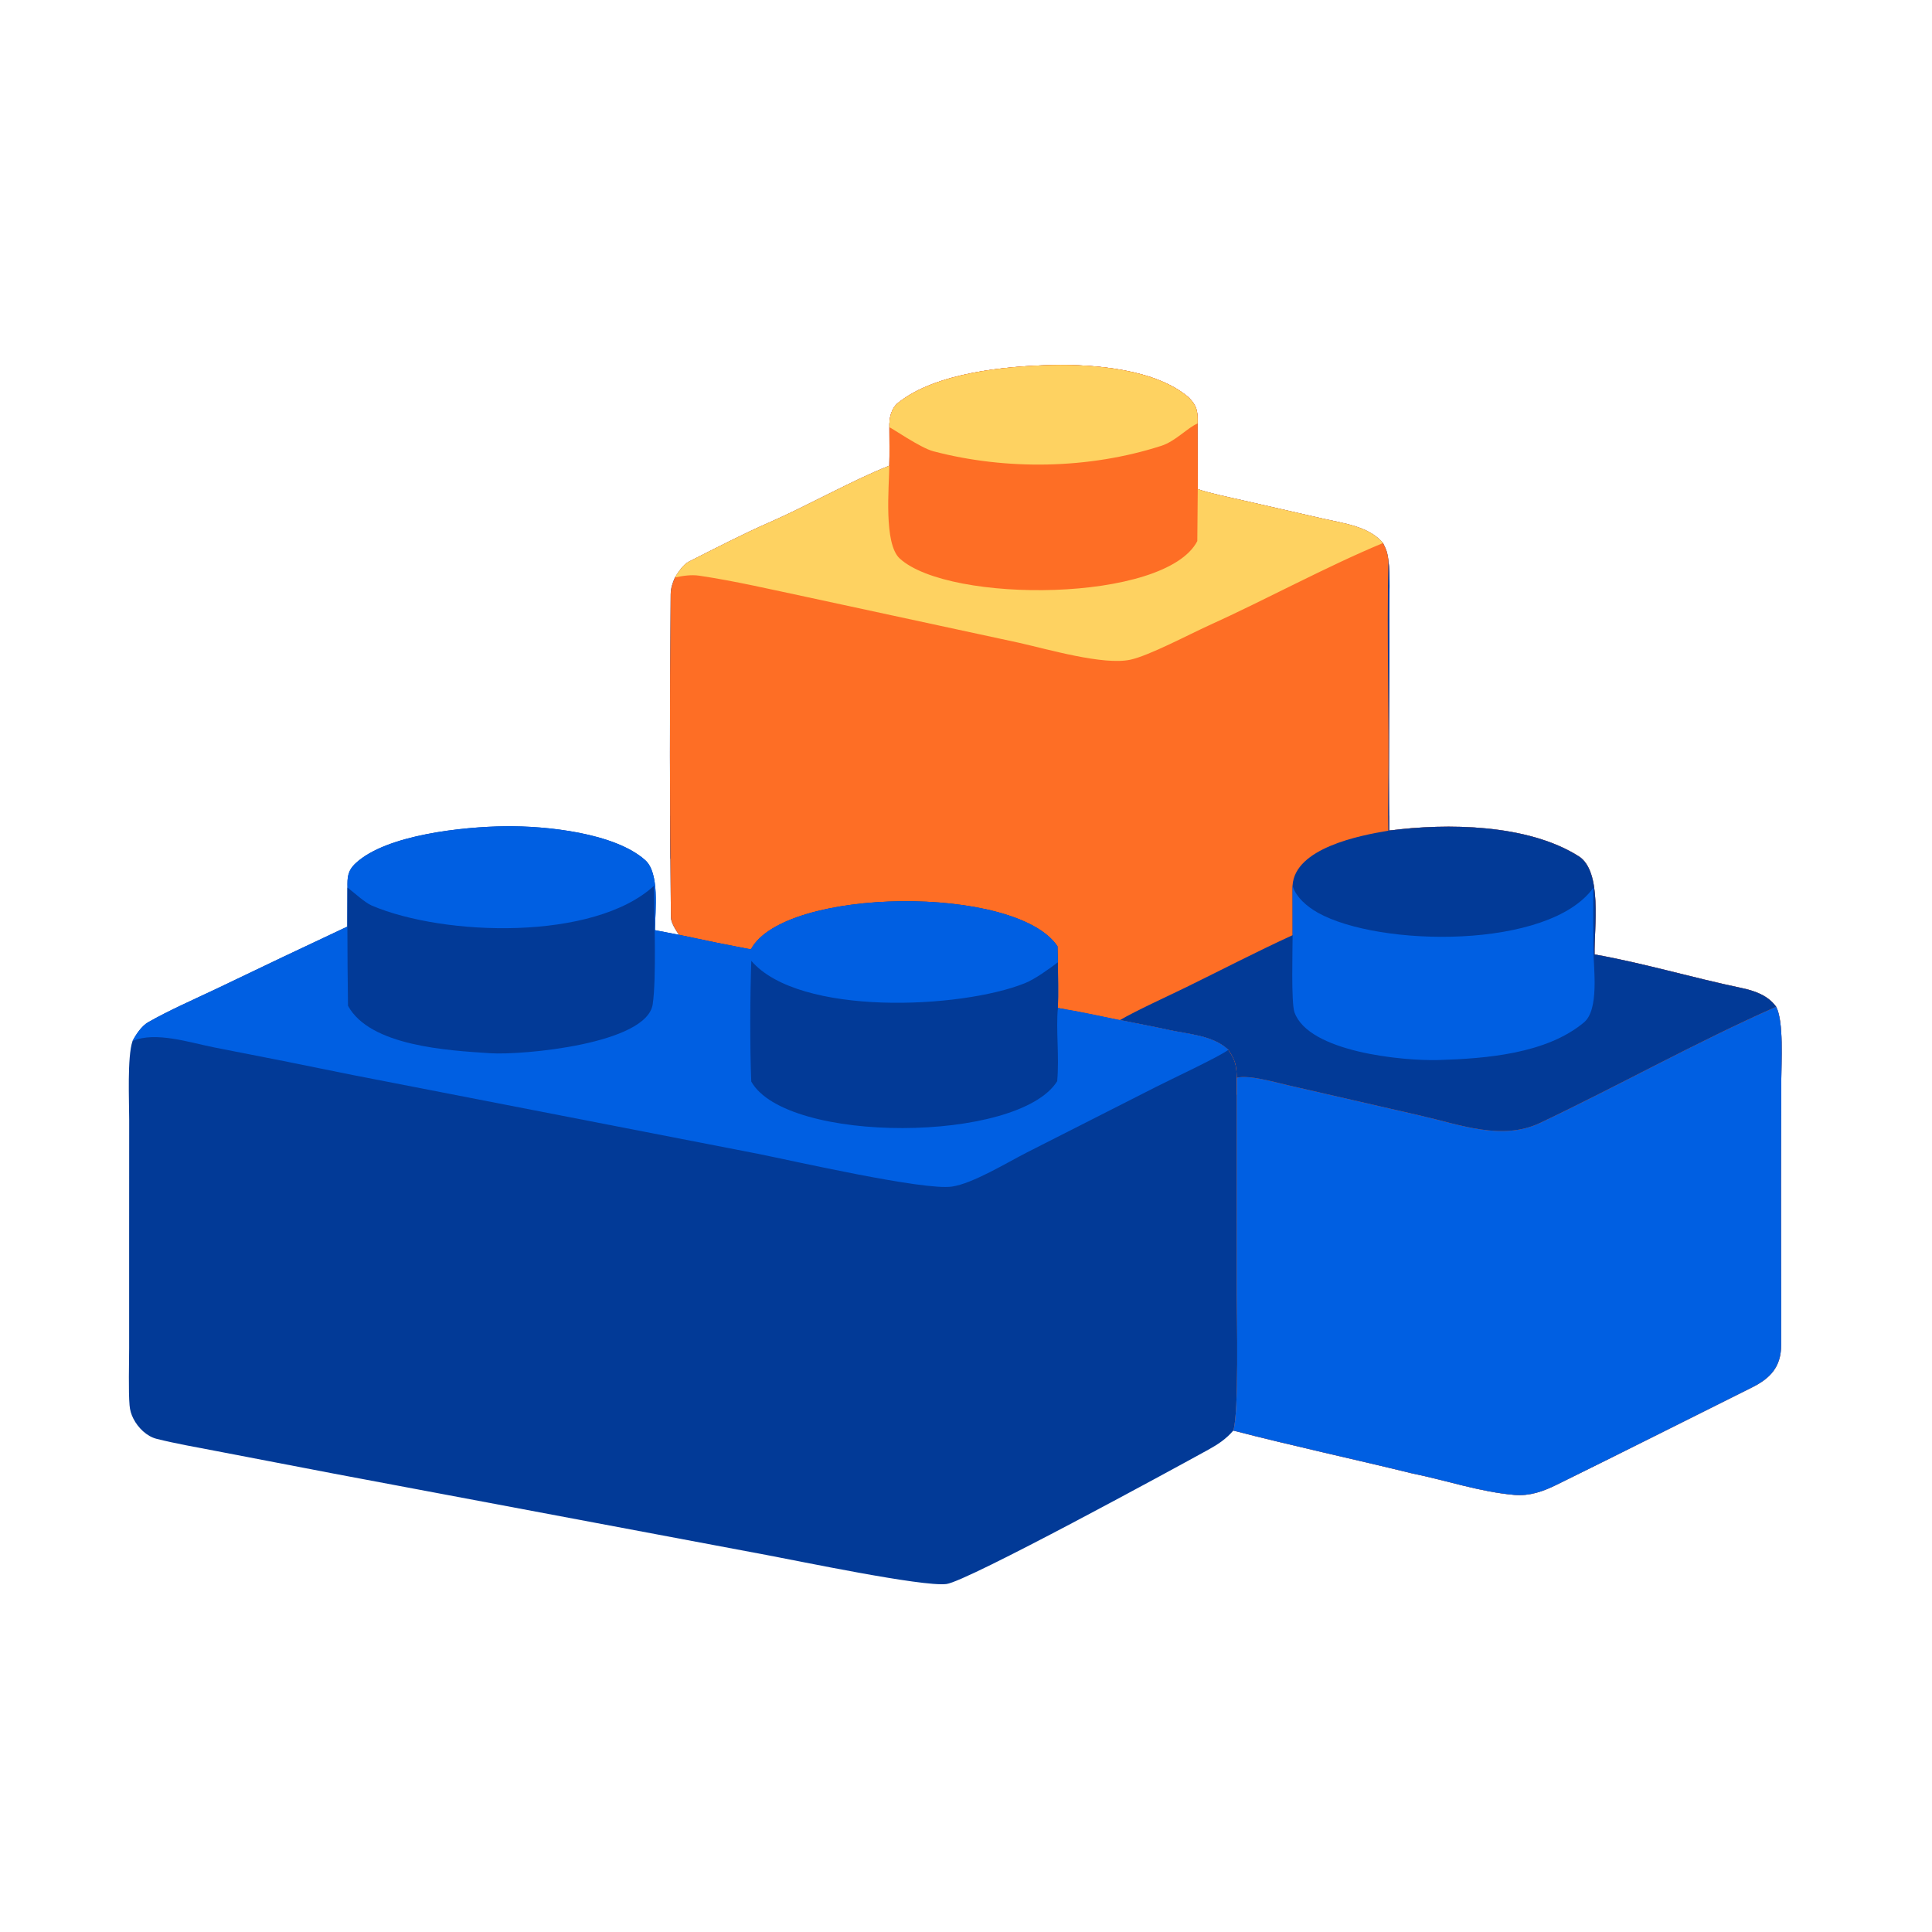
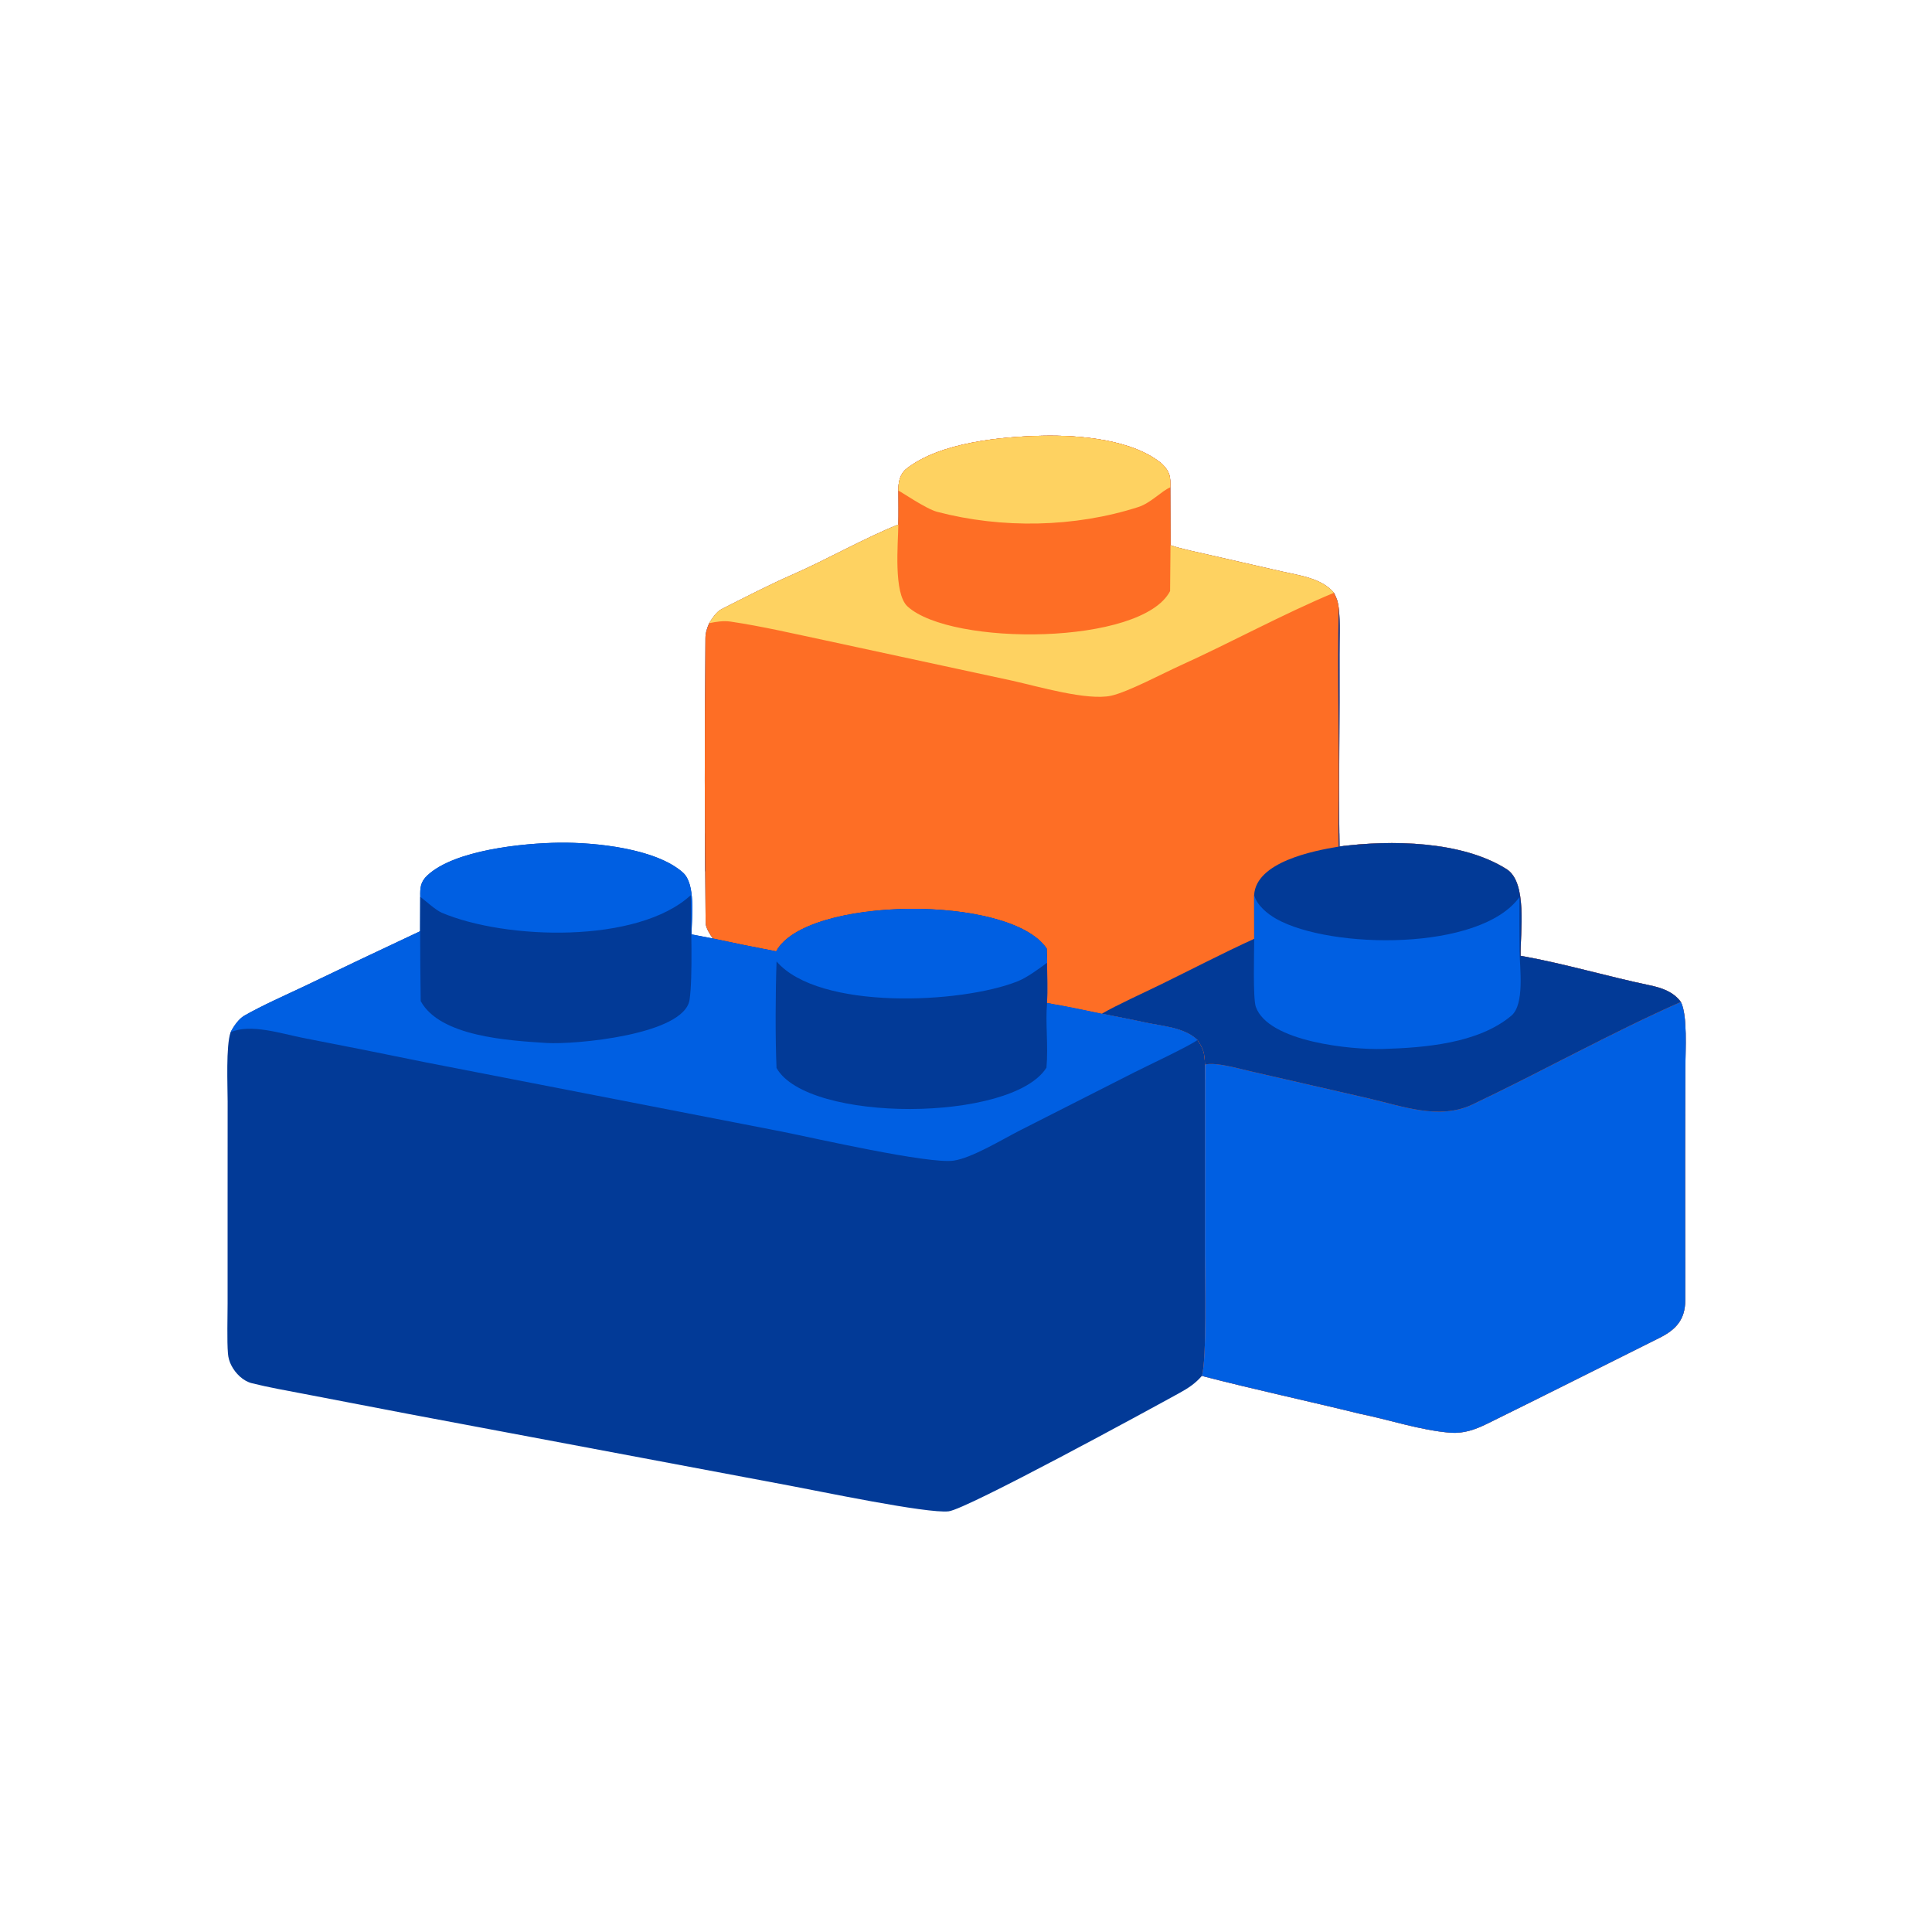
- <svg xmlns="http://www.w3.org/2000/svg" width="90" height="90" viewBox="0 0 90 90" fill="none">
+ <svg xmlns="http://www.w3.org/2000/svg" width="90" height="90" viewBox="-6 -6 102 102" fill="none">
  <defs>
    <clipPath id="bb-cube">
      <rect x="30" y="15" width="36" height="36" />
    </clipPath>
    <clipPath id="bb-rest">
      <path clip-rule="evenodd" d="M0 0H90V90H0ZM30 15H65.5V47H30Z" />
    </clipPath>
    <clipPath id="bb-dark-cube">
      <rect x="30" y="15" width="35" height="25" />
    </clipPath>
    <clipPath id="bb-dark-rest">
      <path clip-rule="evenodd" d="M0 0H90V90H0ZM30 15H65V38H30Z" />
    </clipPath>
  </defs>
  <g data-part="stack">
    <path clip-path="url(#bb-dark-rest)" d="M41.431 19.905C41.416 19.491 41.505 19.029 41.849 18.756C43.602 17.362 46.844 17.053 49.03 17.005C51.004 16.961 53.851 17.207 55.365 18.507C55.783 18.917 55.8 19.209 55.786 19.729L55.798 22.785C56.311 22.97 57.376 23.189 57.944 23.319L61.646 24.164C62.607 24.384 63.764 24.517 64.427 25.296C64.601 25.65 64.621 25.702 64.68 26.09C64.766 26.867 64.714 27.779 64.718 28.565C64.735 31.937 64.676 35.321 64.717 38.692C67.417 38.335 71.17 38.387 73.54 39.886C74.656 40.592 74.258 43.228 74.281 44.461C76.545 44.861 78.846 45.548 81.104 46.02C81.728 46.15 82.355 46.363 82.74 46.898C83.103 47.583 82.98 49.506 82.978 50.34L82.968 54.958C82.962 57.523 82.979 60.091 82.972 62.656C82.969 63.672 82.473 64.204 81.61 64.634C78.568 66.148 75.536 67.682 72.486 69.179C71.873 69.48 71.264 69.692 70.569 69.64C68.957 69.505 67.365 68.957 65.779 68.636C63.026 67.96 60.184 67.35 57.453 66.641C57.111 67.039 56.738 67.285 56.282 67.536C54.664 68.429 45.053 73.671 44.087 73.79C42.968 73.927 37.124 72.699 35.721 72.44L15.582 68.653L10.062 67.593C9.159 67.419 8.19 67.251 7.297 67.027C6.834 66.911 6.432 66.514 6.214 66.087C6.113 65.893 6.052 65.681 6.035 65.463C5.978 64.803 6.016 63.506 6.016 62.806L6.016 57.821L6.018 52.16C6.018 51.302 5.921 49.23 6.174 48.495C6.331 48.19 6.603 47.79 6.898 47.622C7.863 47.07 9.034 46.558 10.04 46.081C12.082 45.098 14.13 44.126 16.182 43.164L16.187 41.347C16.178 40.883 16.186 40.568 16.569 40.211C18.007 38.872 21.628 38.513 23.53 38.49C25.434 38.467 28.635 38.799 30.056 40.068C30.733 40.673 30.525 42.391 30.507 43.33L31.631 43.547C31.49 43.349 31.256 42.98 31.254 42.739C31.198 37.728 31.192 32.706 31.243 27.694C31.246 27.394 31.324 27.172 31.44 26.902C31.597 26.652 31.829 26.297 32.086 26.166C33.235 25.582 34.668 24.847 35.835 24.338C37.605 23.567 39.692 22.38 41.427 21.694C41.444 21.123 41.431 20.481 41.431 19.905Z" fill="#023A97" />
    <path clip-path="url(#bb-rest)" d="M41.431 19.905C41.417 19.491 41.506 19.029 41.849 18.756C43.603 17.362 46.845 17.053 49.03 17.005C51.005 16.961 53.851 17.207 55.365 18.507C55.783 18.917 55.801 19.209 55.786 19.729L55.798 22.785C56.312 22.97 57.377 23.189 57.944 23.319L61.646 24.164C62.607 24.384 63.764 24.517 64.428 25.296C64.601 25.65 64.621 25.702 64.68 26.09C64.767 26.867 64.714 27.779 64.719 28.565C64.735 31.937 64.677 35.321 64.717 38.692C67.417 38.335 71.171 38.387 73.541 39.886C74.657 40.592 74.258 43.228 74.282 44.461C76.546 44.861 78.847 45.548 81.105 46.02C81.728 46.15 82.356 46.363 82.74 46.898C83.103 47.583 82.98 49.506 82.978 50.34L82.968 54.958C82.963 57.523 82.98 60.091 82.972 62.656C82.97 63.672 82.474 64.204 81.61 64.634C78.569 66.148 75.537 67.682 72.486 69.179C71.873 69.48 71.264 69.692 70.569 69.64C68.957 69.505 67.366 68.957 65.78 68.636C63.026 67.96 60.184 67.35 57.453 66.641C57.717 65.82 57.617 61.367 57.615 60.239L57.618 50.206C57.591 49.596 57.559 49.409 57.221 48.905C56.505 48.227 55.368 48.182 54.429 47.974C53.686 47.809 52.919 47.671 52.171 47.52C51.218 47.324 50.239 47.109 49.281 46.957C49.302 46.27 49.285 45.52 49.281 44.828L49.263 44.082C47.332 41.191 36.516 41.327 34.979 44.226C33.861 44.014 32.745 43.787 31.632 43.547C31.49 43.349 31.257 42.98 31.254 42.739C31.198 37.728 31.192 32.706 31.243 27.694C31.247 27.394 31.325 27.172 31.44 26.902C31.598 26.652 31.829 26.297 32.087 26.166C33.236 25.582 34.668 24.847 35.836 24.338C37.606 23.567 39.693 22.38 41.428 21.694C41.444 21.123 41.431 20.481 41.431 19.905Z" fill="#FE6E25" />
    <g data-part="top-block">
      <path clip-path="url(#bb-dark-cube)" d="M41.431 19.905C41.416 19.491 41.505 19.029 41.849 18.756C43.602 17.362 46.844 17.053 49.03 17.005C51.004 16.961 53.851 17.207 55.365 18.507C55.783 18.917 55.8 19.209 55.786 19.729L55.798 22.785C56.311 22.97 57.376 23.189 57.944 23.319L61.646 24.164C62.607 24.384 63.764 24.517 64.427 25.296C64.601 25.65 64.621 25.702 64.68 26.09C64.766 26.867 64.714 27.779 64.718 28.565C64.735 31.937 64.676 35.321 64.717 38.692C67.417 38.335 71.17 38.387 73.54 39.886C74.656 40.592 74.258 43.228 74.281 44.461C76.545 44.861 78.846 45.548 81.104 46.02C81.728 46.15 82.355 46.363 82.74 46.898C83.103 47.583 82.98 49.506 82.978 50.34L82.968 54.958C82.962 57.523 82.979 60.091 82.972 62.656C82.969 63.672 82.473 64.204 81.61 64.634C78.568 66.148 75.536 67.682 72.486 69.179C71.873 69.48 71.264 69.692 70.569 69.64C68.957 69.505 67.365 68.957 65.779 68.636C63.026 67.96 60.184 67.35 57.453 66.641C57.111 67.039 56.738 67.285 56.282 67.536C54.664 68.429 45.053 73.671 44.087 73.79C42.968 73.927 37.124 72.699 35.721 72.44L15.582 68.653L10.062 67.593C9.159 67.419 8.19 67.251 7.297 67.027C6.834 66.911 6.432 66.514 6.214 66.087C6.113 65.893 6.052 65.681 6.035 65.463C5.978 64.803 6.016 63.506 6.016 62.806L6.016 57.821L6.018 52.16C6.018 51.302 5.921 49.23 6.174 48.495C6.331 48.19 6.603 47.79 6.898 47.622C7.863 47.07 9.034 46.558 10.04 46.081C12.082 45.098 14.13 44.126 16.182 43.164L16.187 41.347C16.178 40.883 16.186 40.568 16.569 40.211C18.007 38.872 21.628 38.513 23.53 38.49C25.434 38.467 28.635 38.799 30.056 40.068C30.733 40.673 30.525 42.391 30.507 43.33L31.631 43.547C31.49 43.349 31.256 42.98 31.254 42.739C31.198 37.728 31.192 32.706 31.243 27.694C31.246 27.394 31.324 27.172 31.44 26.902C31.597 26.652 31.829 26.297 32.086 26.166C33.235 25.582 34.668 24.847 35.835 24.338C37.605 23.567 39.692 22.38 41.427 21.694C41.444 21.123 41.431 20.481 41.431 19.905Z" fill="#023A97" />
      <path clip-path="url(#bb-cube)" d="M41.431 19.905C41.417 19.491 41.506 19.029 41.849 18.756C43.603 17.362 46.845 17.053 49.03 17.005C51.005 16.961 53.851 17.207 55.365 18.507C55.783 18.917 55.801 19.209 55.786 19.729L55.798 22.785C56.312 22.97 57.377 23.189 57.944 23.319L61.646 24.164C62.607 24.384 63.764 24.517 64.428 25.296C64.601 25.65 64.621 25.702 64.68 26.09C64.767 26.867 64.714 27.779 64.719 28.565C64.735 31.937 64.677 35.321 64.717 38.692C67.417 38.335 71.171 38.387 73.541 39.886C74.657 40.592 74.258 43.228 74.282 44.461C76.546 44.861 78.847 45.548 81.105 46.02C81.728 46.15 82.356 46.363 82.74 46.898C83.103 47.583 82.98 49.506 82.978 50.34L82.968 54.958C82.963 57.523 82.98 60.091 82.972 62.656C82.97 63.672 82.474 64.204 81.61 64.634C78.569 66.148 75.537 67.682 72.486 69.179C71.873 69.48 71.264 69.692 70.569 69.64C68.957 69.505 67.366 68.957 65.78 68.636C63.026 67.96 60.184 67.35 57.453 66.641C57.717 65.82 57.617 61.367 57.615 60.239L57.618 50.206C57.591 49.596 57.559 49.409 57.221 48.905C56.505 48.227 55.368 48.182 54.429 47.974C53.686 47.809 52.919 47.671 52.171 47.52C51.218 47.324 50.239 47.109 49.281 46.957C49.302 46.27 49.285 45.52 49.281 44.828L49.263 44.082C47.332 41.191 36.516 41.327 34.979 44.226C33.861 44.014 32.745 43.787 31.632 43.547C31.49 43.349 31.257 42.98 31.254 42.739C31.198 37.728 31.192 32.706 31.243 27.694C31.247 27.394 31.325 27.172 31.44 26.902C31.598 26.652 31.829 26.297 32.087 26.166C33.236 25.582 34.668 24.847 35.836 24.338C37.606 23.567 39.693 22.38 41.428 21.694C41.444 21.123 41.431 20.481 41.431 19.905Z" fill="#FE6E25" />
    </g>
    <path d="M82.74 46.898C83.103 47.583 82.981 49.506 82.979 50.34L82.968 54.957C82.963 57.523 82.98 60.091 82.973 62.656C82.97 63.672 82.474 64.204 81.61 64.634C78.569 66.148 75.537 67.682 72.487 69.179C71.873 69.48 71.264 69.692 70.57 69.64C68.957 69.505 67.366 68.957 65.78 68.636C63.026 67.96 60.185 67.35 57.453 66.641C57.717 65.82 57.617 61.367 57.615 60.239L57.619 50.205C58.184 50.061 59.408 50.421 60.023 50.56L66.185 51.974C68.027 52.393 69.964 53.153 71.741 52.311C75.416 50.568 79.025 48.542 82.74 46.898Z" fill="#005FE2" />
    <path d="M64.679 26.09C64.766 26.867 64.713 27.779 64.718 28.565C64.735 31.937 64.676 35.321 64.716 38.691C67.417 38.335 71.17 38.387 73.54 39.886C74.656 40.592 74.258 43.228 74.281 44.461C76.545 44.861 78.846 45.548 81.104 46.02C81.727 46.15 82.355 46.363 82.74 46.898C79.024 48.542 75.415 50.568 71.74 52.311C69.963 53.153 68.026 52.393 66.184 51.973L60.023 50.56C59.407 50.421 58.183 50.061 57.618 50.205C57.59 49.595 57.558 49.409 57.221 48.905C56.505 48.227 55.367 48.182 54.429 47.974C53.686 47.809 52.918 47.671 52.171 47.519C52.942 47.069 54.394 46.411 55.254 45.99C56.873 45.197 58.583 44.309 60.215 43.564L60.212 41.252C60.317 39.512 63.314 38.921 64.673 38.697C64.661 38.131 64.661 37.534 64.67 36.967C64.724 33.355 64.594 29.699 64.679 26.09Z" fill="#023A97" />
    <path d="M60.213 41.252C60.363 41.8 60.91 42.247 61.392 42.518C64.256 44.121 72.152 44.233 74.22 41.361C74.215 42.311 74.216 43.261 74.225 44.211C74.239 45.128 74.501 47.029 73.79 47.625C72.04 49.094 69.209 49.315 66.999 49.381C65.36 49.425 60.959 49.013 60.301 47.155C60.143 46.709 60.215 44.24 60.215 43.564L60.213 41.252Z" fill="#005FE2" />
    <g data-part="top-block">
      <path d="M41.431 19.905C41.417 19.491 41.506 19.029 41.849 18.756C43.602 17.362 46.845 17.053 49.03 17.005C51.004 16.961 53.851 17.207 55.365 18.507C55.783 18.917 55.801 19.209 55.786 19.729L55.798 22.785L55.776 25.207C54.281 28.077 44.225 28.125 41.914 26.018C41.159 25.329 41.419 22.691 41.428 21.694C41.444 21.123 41.431 20.481 41.431 19.905Z" fill="#FE6E25" />
      <path d="M41.431 19.905C41.416 19.491 41.505 19.029 41.848 18.756C43.602 17.362 46.844 17.053 49.029 17.005C51.004 16.961 53.85 17.207 55.364 18.507C55.782 18.917 55.8 19.209 55.786 19.729C55.327 19.919 54.758 20.556 54.1 20.768C50.737 21.852 46.887 21.918 43.476 21.021C42.872 20.863 41.519 19.92 41.431 19.905Z" fill="#FED261" />
      <path d="M31.439 26.902C31.597 26.652 31.829 26.297 32.086 26.166C33.235 25.582 34.667 24.847 35.835 24.338C37.605 23.567 39.692 22.38 41.427 21.694C41.418 22.691 41.158 25.329 41.914 26.018C44.224 28.125 54.28 28.077 55.775 25.207L55.797 22.785C56.311 22.97 57.376 23.189 57.943 23.319L61.645 24.164C62.606 24.384 63.764 24.517 64.427 25.296C61.751 26.41 58.978 27.929 56.319 29.133C55.409 29.544 53.537 30.541 52.655 30.732C51.399 31.003 48.805 30.242 47.455 29.94L37.617 27.818C35.973 27.471 34.237 27.064 32.576 26.818C32.197 26.762 31.812 26.823 31.439 26.902Z" fill="#FED261" />
    </g>
    <path d="M16.188 41.347C16.178 40.883 16.186 40.568 16.57 40.211C18.008 38.871 21.629 38.513 23.53 38.49C25.435 38.467 28.636 38.799 30.056 40.068C30.733 40.673 30.525 42.39 30.507 43.33L31.632 43.547C32.745 43.787 33.861 44.013 34.979 44.226C36.516 41.327 47.332 41.191 49.263 44.082L49.281 44.828C49.285 45.52 49.302 46.27 49.281 46.957C50.24 47.109 51.218 47.323 52.171 47.519C52.919 47.67 53.687 47.809 54.429 47.974C55.368 48.182 56.505 48.226 57.221 48.905C56.826 49.214 54.43 50.335 53.87 50.623L47.833 53.688C46.905 54.161 45.311 55.138 44.344 55.276C43.029 55.465 37.009 54.09 35.305 53.748L16.449 50.082C14.297 49.641 12.143 49.211 9.986 48.794C8.84 48.569 7.244 48.033 6.175 48.495C6.331 48.189 6.603 47.79 6.898 47.622C7.864 47.07 9.034 46.558 10.041 46.081C12.083 45.098 14.13 44.125 16.183 43.163L16.188 41.347Z" fill="#005FE2" />
    <path d="M34.997 50.384C34.929 48.792 34.941 46.347 34.999 44.76C37.23 47.354 44.768 46.997 47.742 45.802C48.222 45.61 48.854 45.145 49.281 44.828C49.285 45.52 49.302 46.27 49.281 46.957C49.183 47.95 49.352 49.206 49.248 50.367C47.436 53.255 36.636 53.295 34.997 50.384Z" fill="#023A97" />
    <path d="M16.188 41.347C16.486 41.575 17.005 42.052 17.32 42.186C20.698 43.621 27.67 43.838 30.47 41.26C30.473 42.633 30.585 45.578 30.406 46.779C30.131 48.638 24.333 49.159 22.851 49.064C20.852 48.935 17.232 48.73 16.211 46.852C16.194 45.623 16.184 44.393 16.182 43.164L16.188 41.347Z" fill="#023A97" />
  </g>
</svg>
